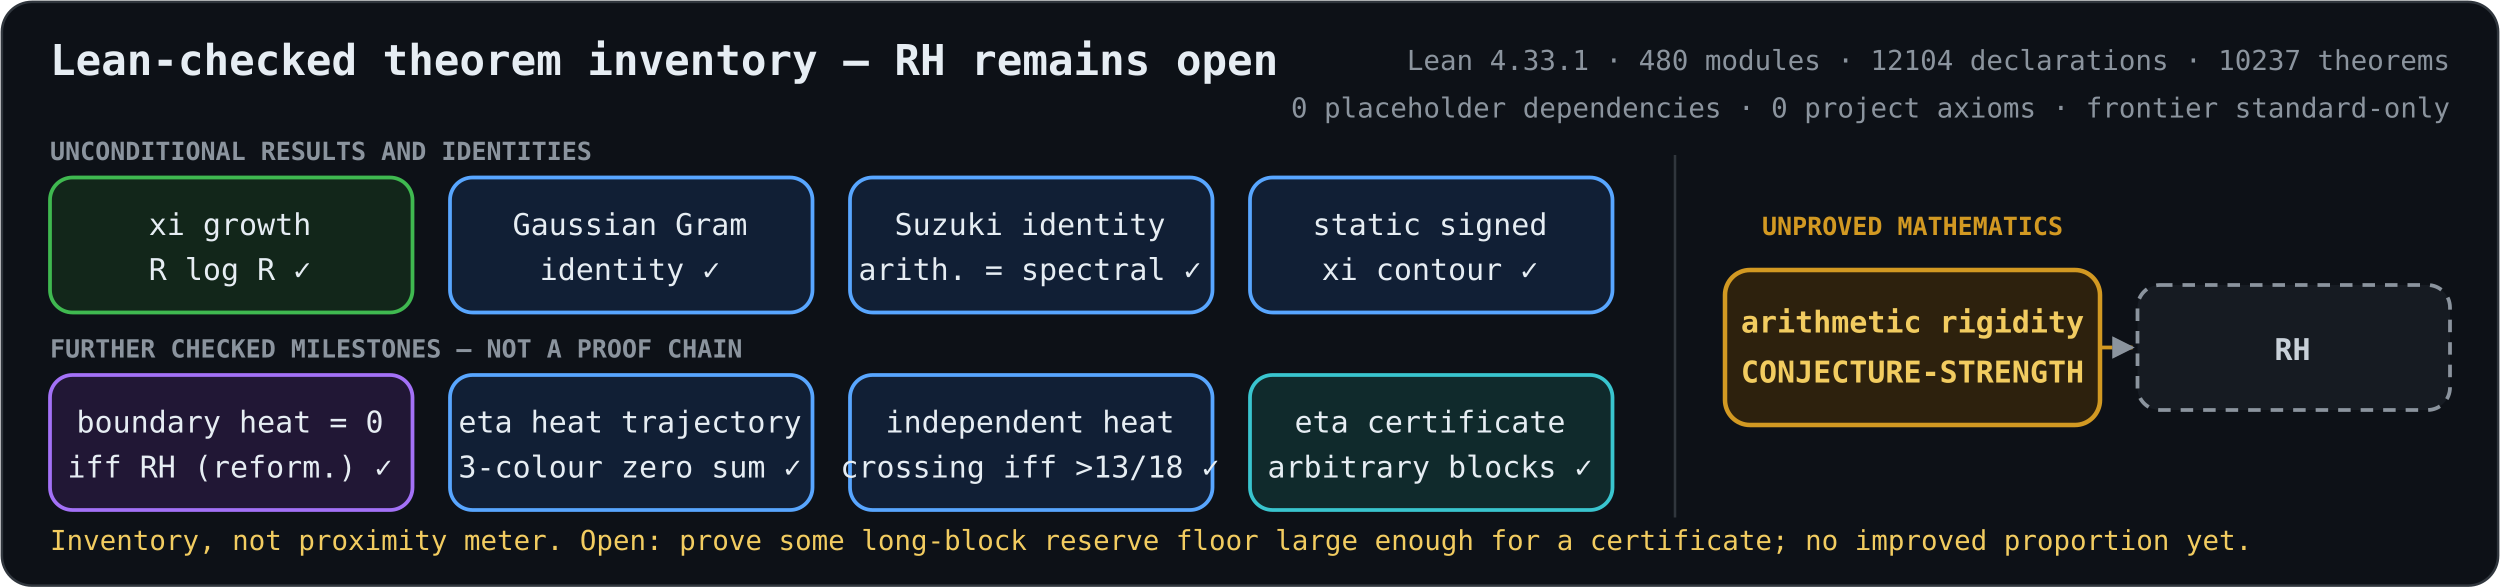
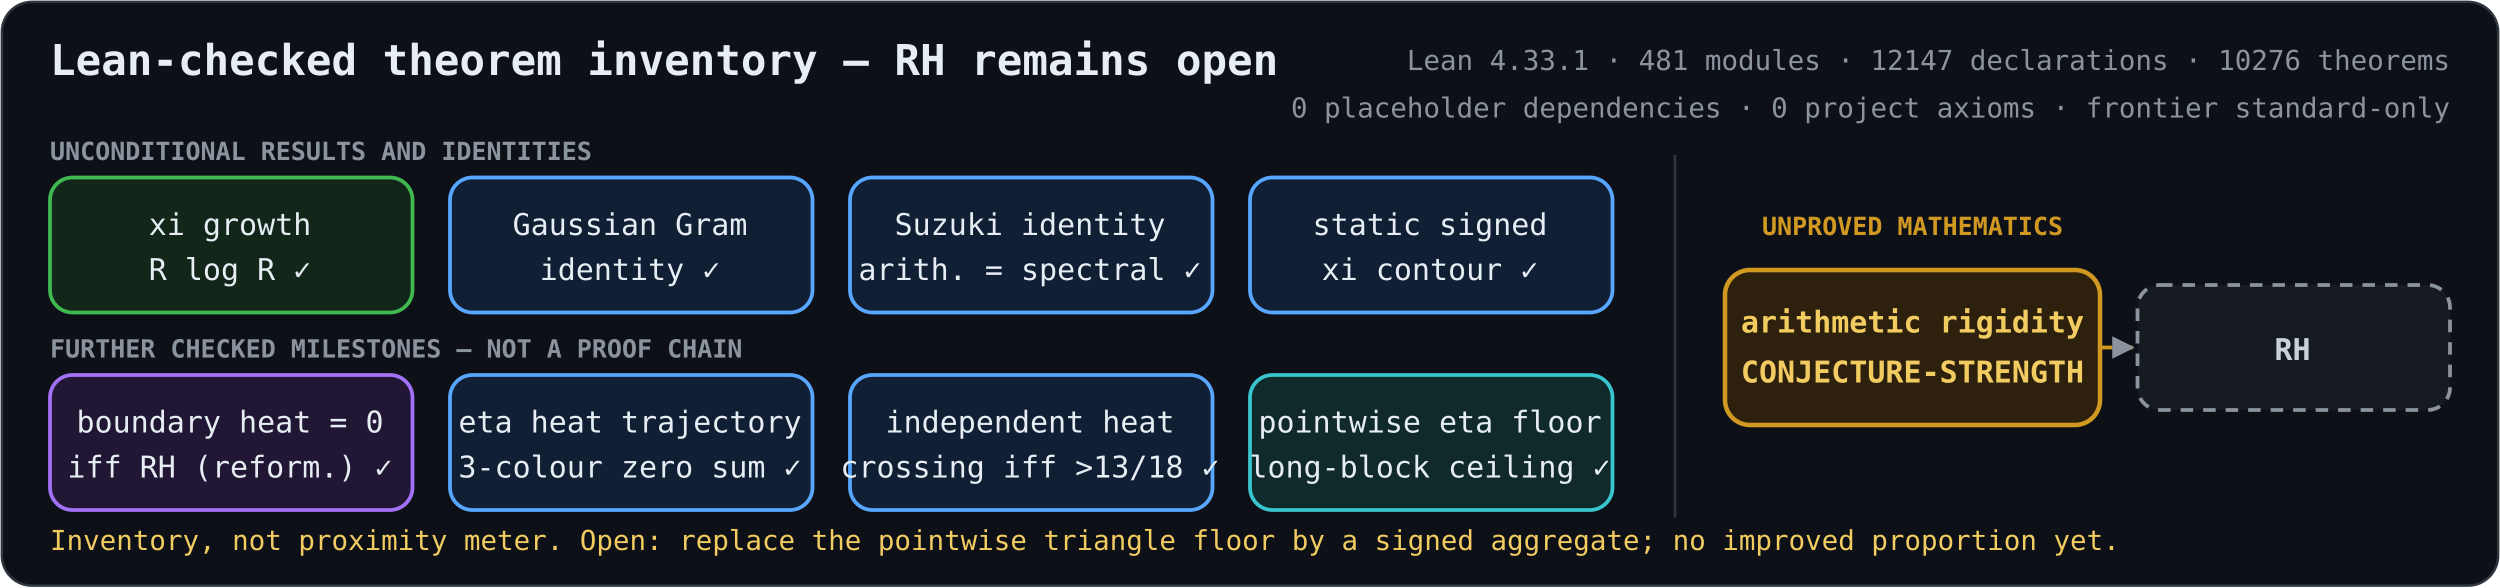
<svg xmlns="http://www.w3.org/2000/svg" role="img" aria-labelledby="title description" viewBox="0 0 1000 235">
  <defs>
    <marker id="arrow" viewBox="0 0 10 10" refX="9" refY="5" markerWidth="6" markerHeight="6" orient="auto-start-reverse">
      <path d="M 0 0 L 10 5 L 0 10 z" fill="#8b949e" />
    </marker>
    <style>
      .bg { fill: #0d1117; stroke: #30363d; }
      text { fill: #e6edf3; font-family: ui-monospace, SFMono-Regular, Menlo, Consolas, monospace; font-size: 12px; text-anchor: middle; }
      .heading { font-size: 17px; font-weight: 700; text-anchor: start; }
      .metrics { fill: #8b949e; font-size: 11px; text-anchor: end; }
      .proved rect { fill: #12261a; stroke: #3fb950; stroke-width: 1.5; }
      .proved.equivalence rect { fill: #211735; stroke: #a371f7; }
      .proved.bridge rect { fill: #111f35; stroke: #58a6ff; }
      .proved.reduction rect { fill: #102a2c; stroke: #39c5cf; }
      .open rect { fill: #2d210d; stroke: #d29922; stroke-width: 1.8; }
      .goal rect { fill: #161b22; stroke: #8b949e; stroke-width: 1.5; stroke-dasharray: 5 4; }
      .open text { fill: #f2cc60; font-weight: 700; }
      .goal text { fill: #c9d1d9; font-weight: 700; }
      .open-edge { fill: none; stroke: #d29922; stroke-width: 1.5; stroke-dasharray: 5 4; marker-end: url(#arrow); }
      .section { fill: #8b949e; font-size: 10px; font-weight: 700; text-anchor: start; }
      .gap-label { fill: #d29922; font-size: 10px; font-weight: 700; }
      .frontier { fill: #f2cc60; font-size: 11px; text-anchor: start; }
    </style>
  </defs>
  <rect class="bg" x="0.75" y="0.75" width="998.5" height="233.5" rx="12" />
  <text class="heading" x="20" y="30">Lean-checked theorem inventory — RH remains open</text>
-   <text class="metrics" x="980" y="28">Lean 4.33.1 · 480 modules · 12104 declarations · 10237 theorems</text>
+   <text class="metrics" x="980" y="28">Lean 4.33.1 · 481 modules · 12147 declarations · 10276 theorems</text>
  <text class="metrics" x="980" y="47">0 placeholder dependencies · 0 project axioms · frontier standard-only</text>
  <text class="section" x="20" y="64">UNCONDITIONAL RESULTS AND IDENTITIES</text>
  <text class="section" x="20" y="143">FURTHER CHECKED MILESTONES — NOT A PROOF CHAIN</text>
  <line x1="670" y1="62" x2="670" y2="207" stroke="#30363d" />
  <text class="gap-label" x="765" y="94">UNPROVED MATHEMATICS</text>
  <path class="open-edge" d="M840 139 H853" />
  <g class="proved unconditional">
    <rect x="20" y="71" width="145" height="54" rx="9" />
    <text x="92" y="94">xi growth</text>
    <text x="92" y="112">R log R  ✓</text>
  </g>
  <g class="proved bridge">
    <rect x="180" y="71" width="145" height="54" rx="9" />
    <text x="252" y="94">Gaussian Gram</text>
    <text x="252" y="112">identity  ✓</text>
  </g>
  <g class="proved bridge">
    <rect x="340" y="71" width="145" height="54" rx="9" />
    <text x="412" y="94">Suzuki identity</text>
    <text x="412" y="112">arith. = spectral  ✓</text>
  </g>
  <g class="proved bridge">
    <rect x="500" y="71" width="145" height="54" rx="9" />
    <text x="572" y="94">static signed</text>
    <text x="572" y="112">xi contour  ✓</text>
  </g>
  <g class="proved equivalence">
    <rect x="20" y="150" width="145" height="54" rx="9" />
    <text x="92" y="173">boundary heat = 0</text>
    <text x="92" y="191">iff RH (reform.)  ✓</text>
  </g>
  <g class="proved bridge">
    <rect x="180" y="150" width="145" height="54" rx="9" />
    <text x="252" y="173">eta heat trajectory</text>
    <text x="252" y="191">3-colour zero sum  ✓</text>
  </g>
  <g class="proved bridge">
    <rect x="340" y="150" width="145" height="54" rx="9" />
    <text x="412" y="173">independent heat</text>
    <text x="412" y="191">crossing iff &gt;13/18  ✓</text>
  </g>
  <g class="proved reduction">
    <rect x="500" y="150" width="145" height="54" rx="9" />
-     <text x="572" y="173">eta certificate</text>
-     <text x="572" y="191">arbitrary blocks  ✓</text>
+     <text x="572" y="173">pointwise eta floor</text>
+     <text x="572" y="191">long-block ceiling  ✓</text>
  </g>
  <g class="open">
    <rect x="690" y="108" width="150" height="62" rx="10" />
    <text x="765" y="133">arithmetic rigidity</text>
    <text x="765" y="153">CONJECTURE-STRENGTH</text>
  </g>
  <g class="goal">
    <rect x="855" y="114" width="125" height="50" rx="9" />
    <text x="917" y="144">RH</text>
  </g>
-   <text class="frontier" x="20" y="220">Inventory, not proximity meter. Open: prove some long-block reserve floor large enough for a certificate; no improved proportion yet.</text>
+   <text class="frontier" x="20" y="220">Inventory, not proximity meter. Open: replace the pointwise triangle floor by a signed aggregate; no improved proportion yet.</text>
</svg>
